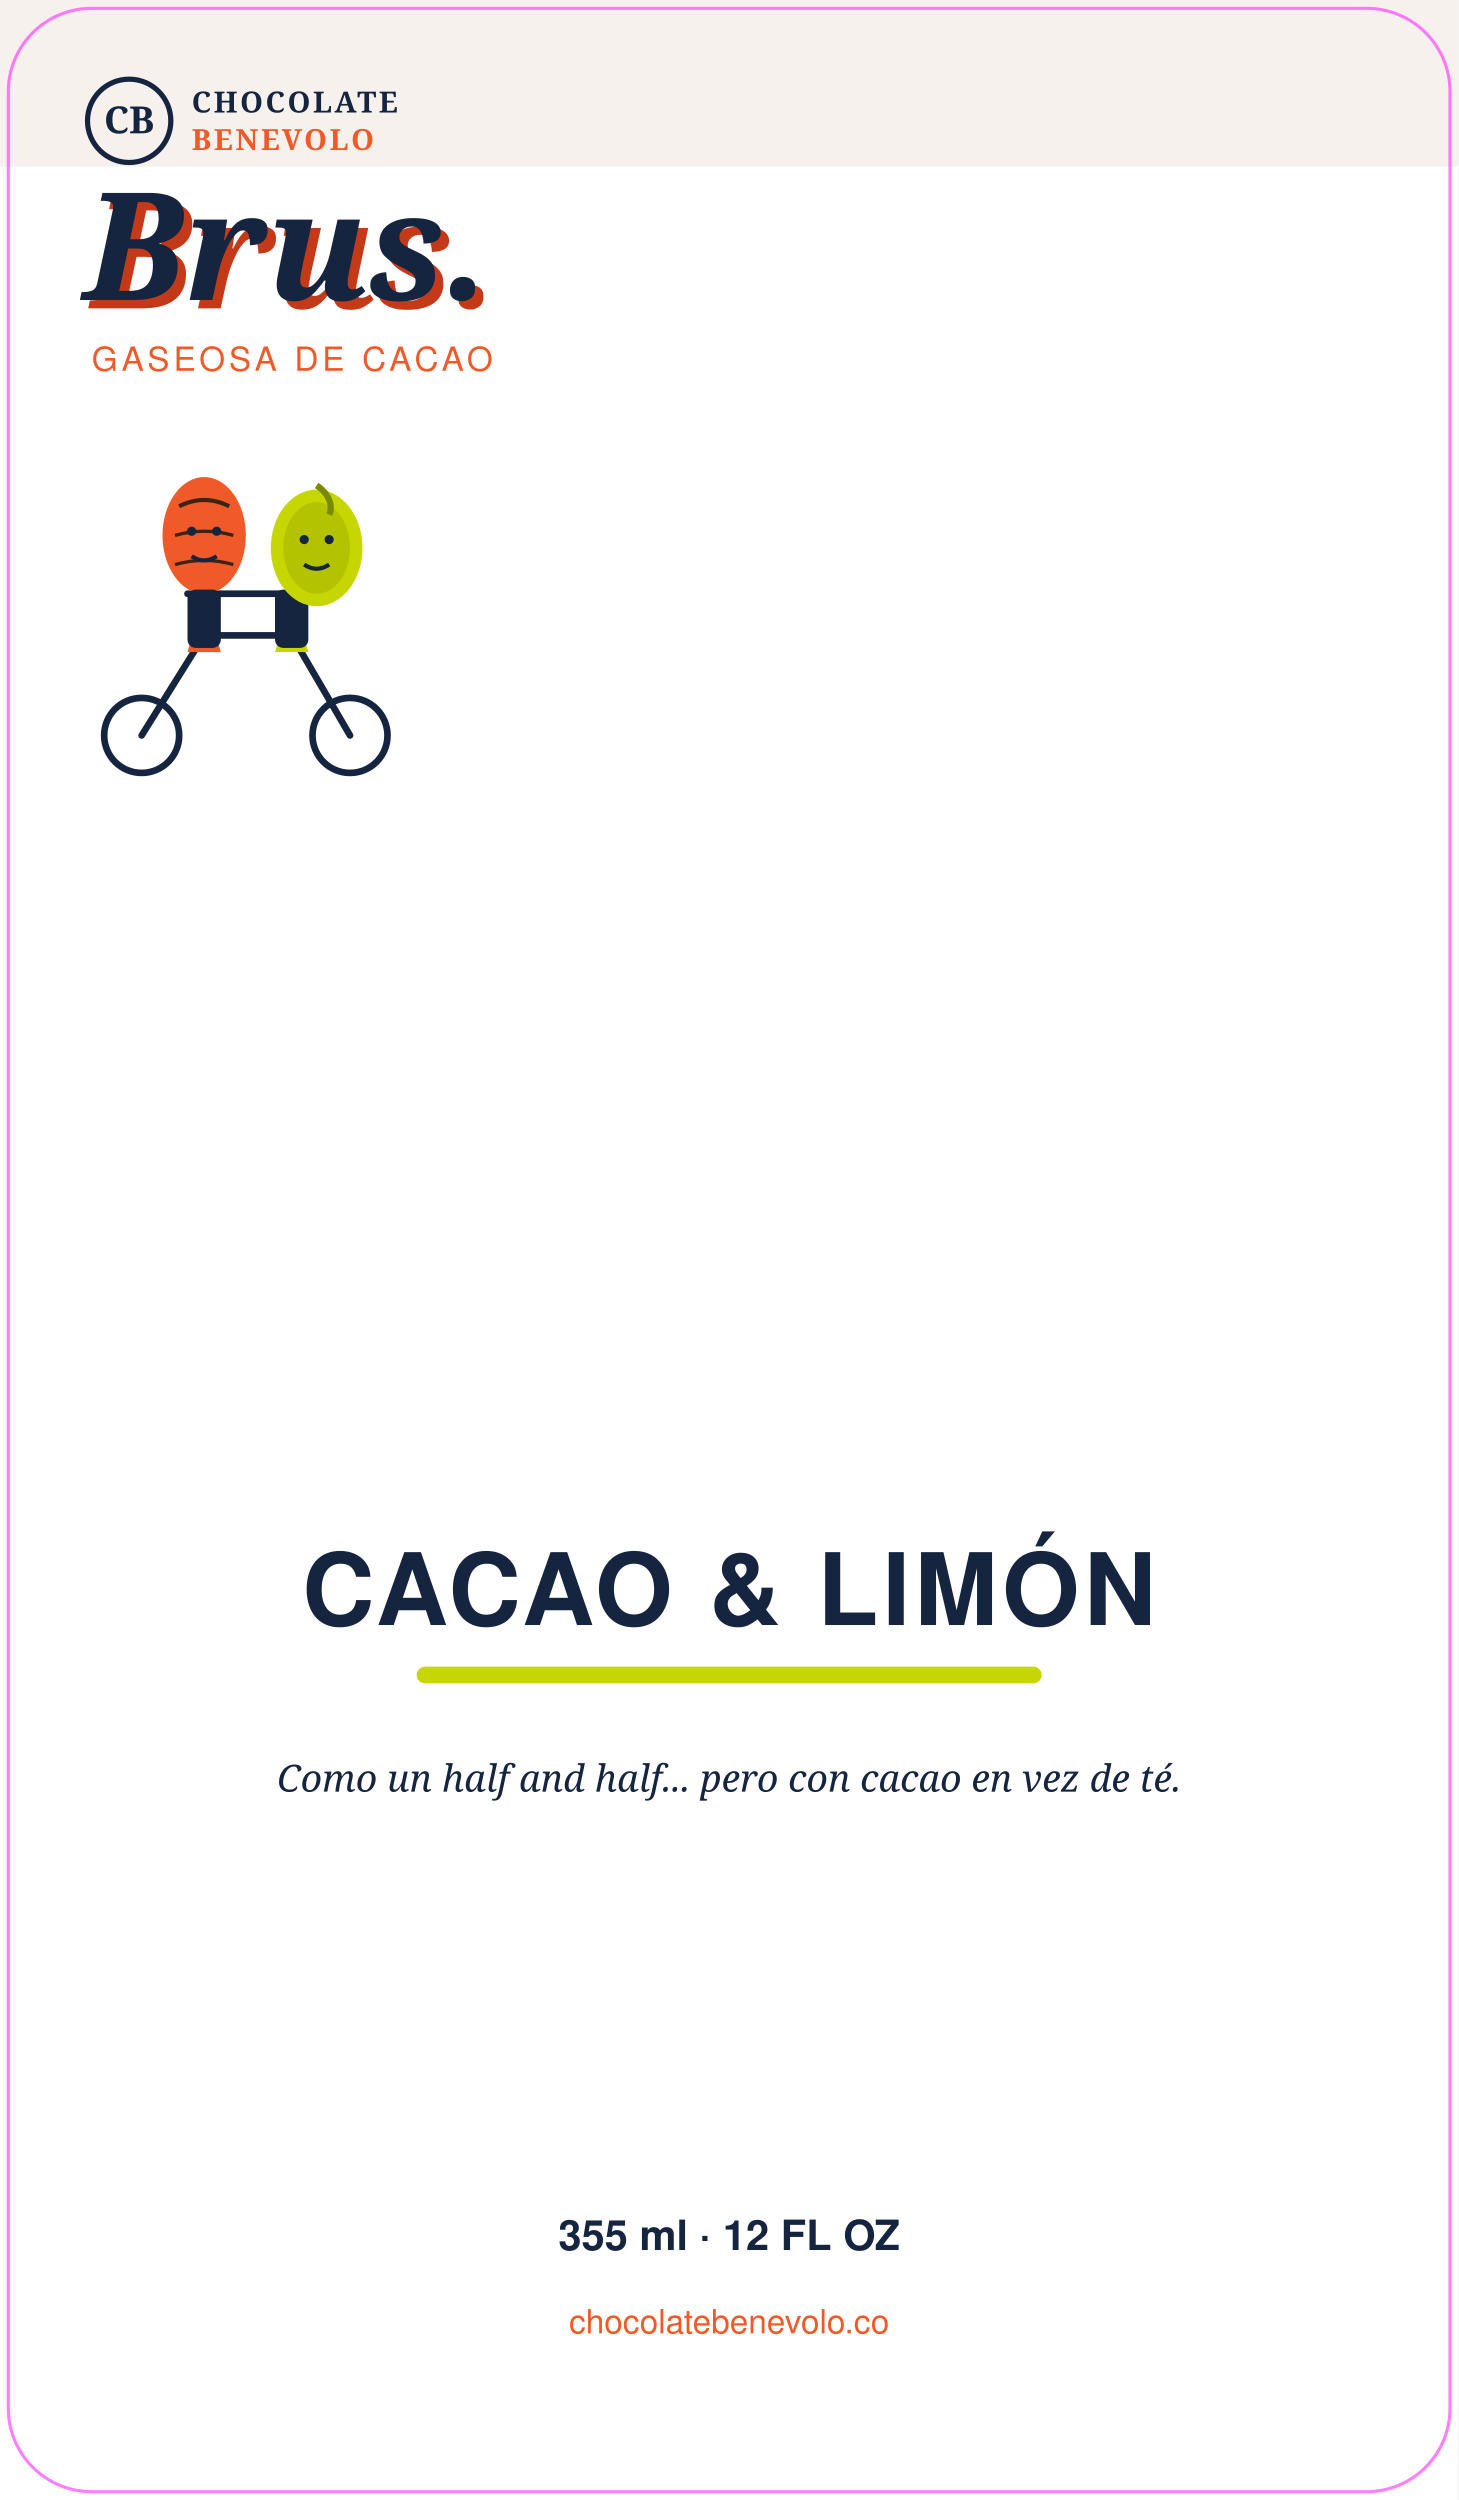
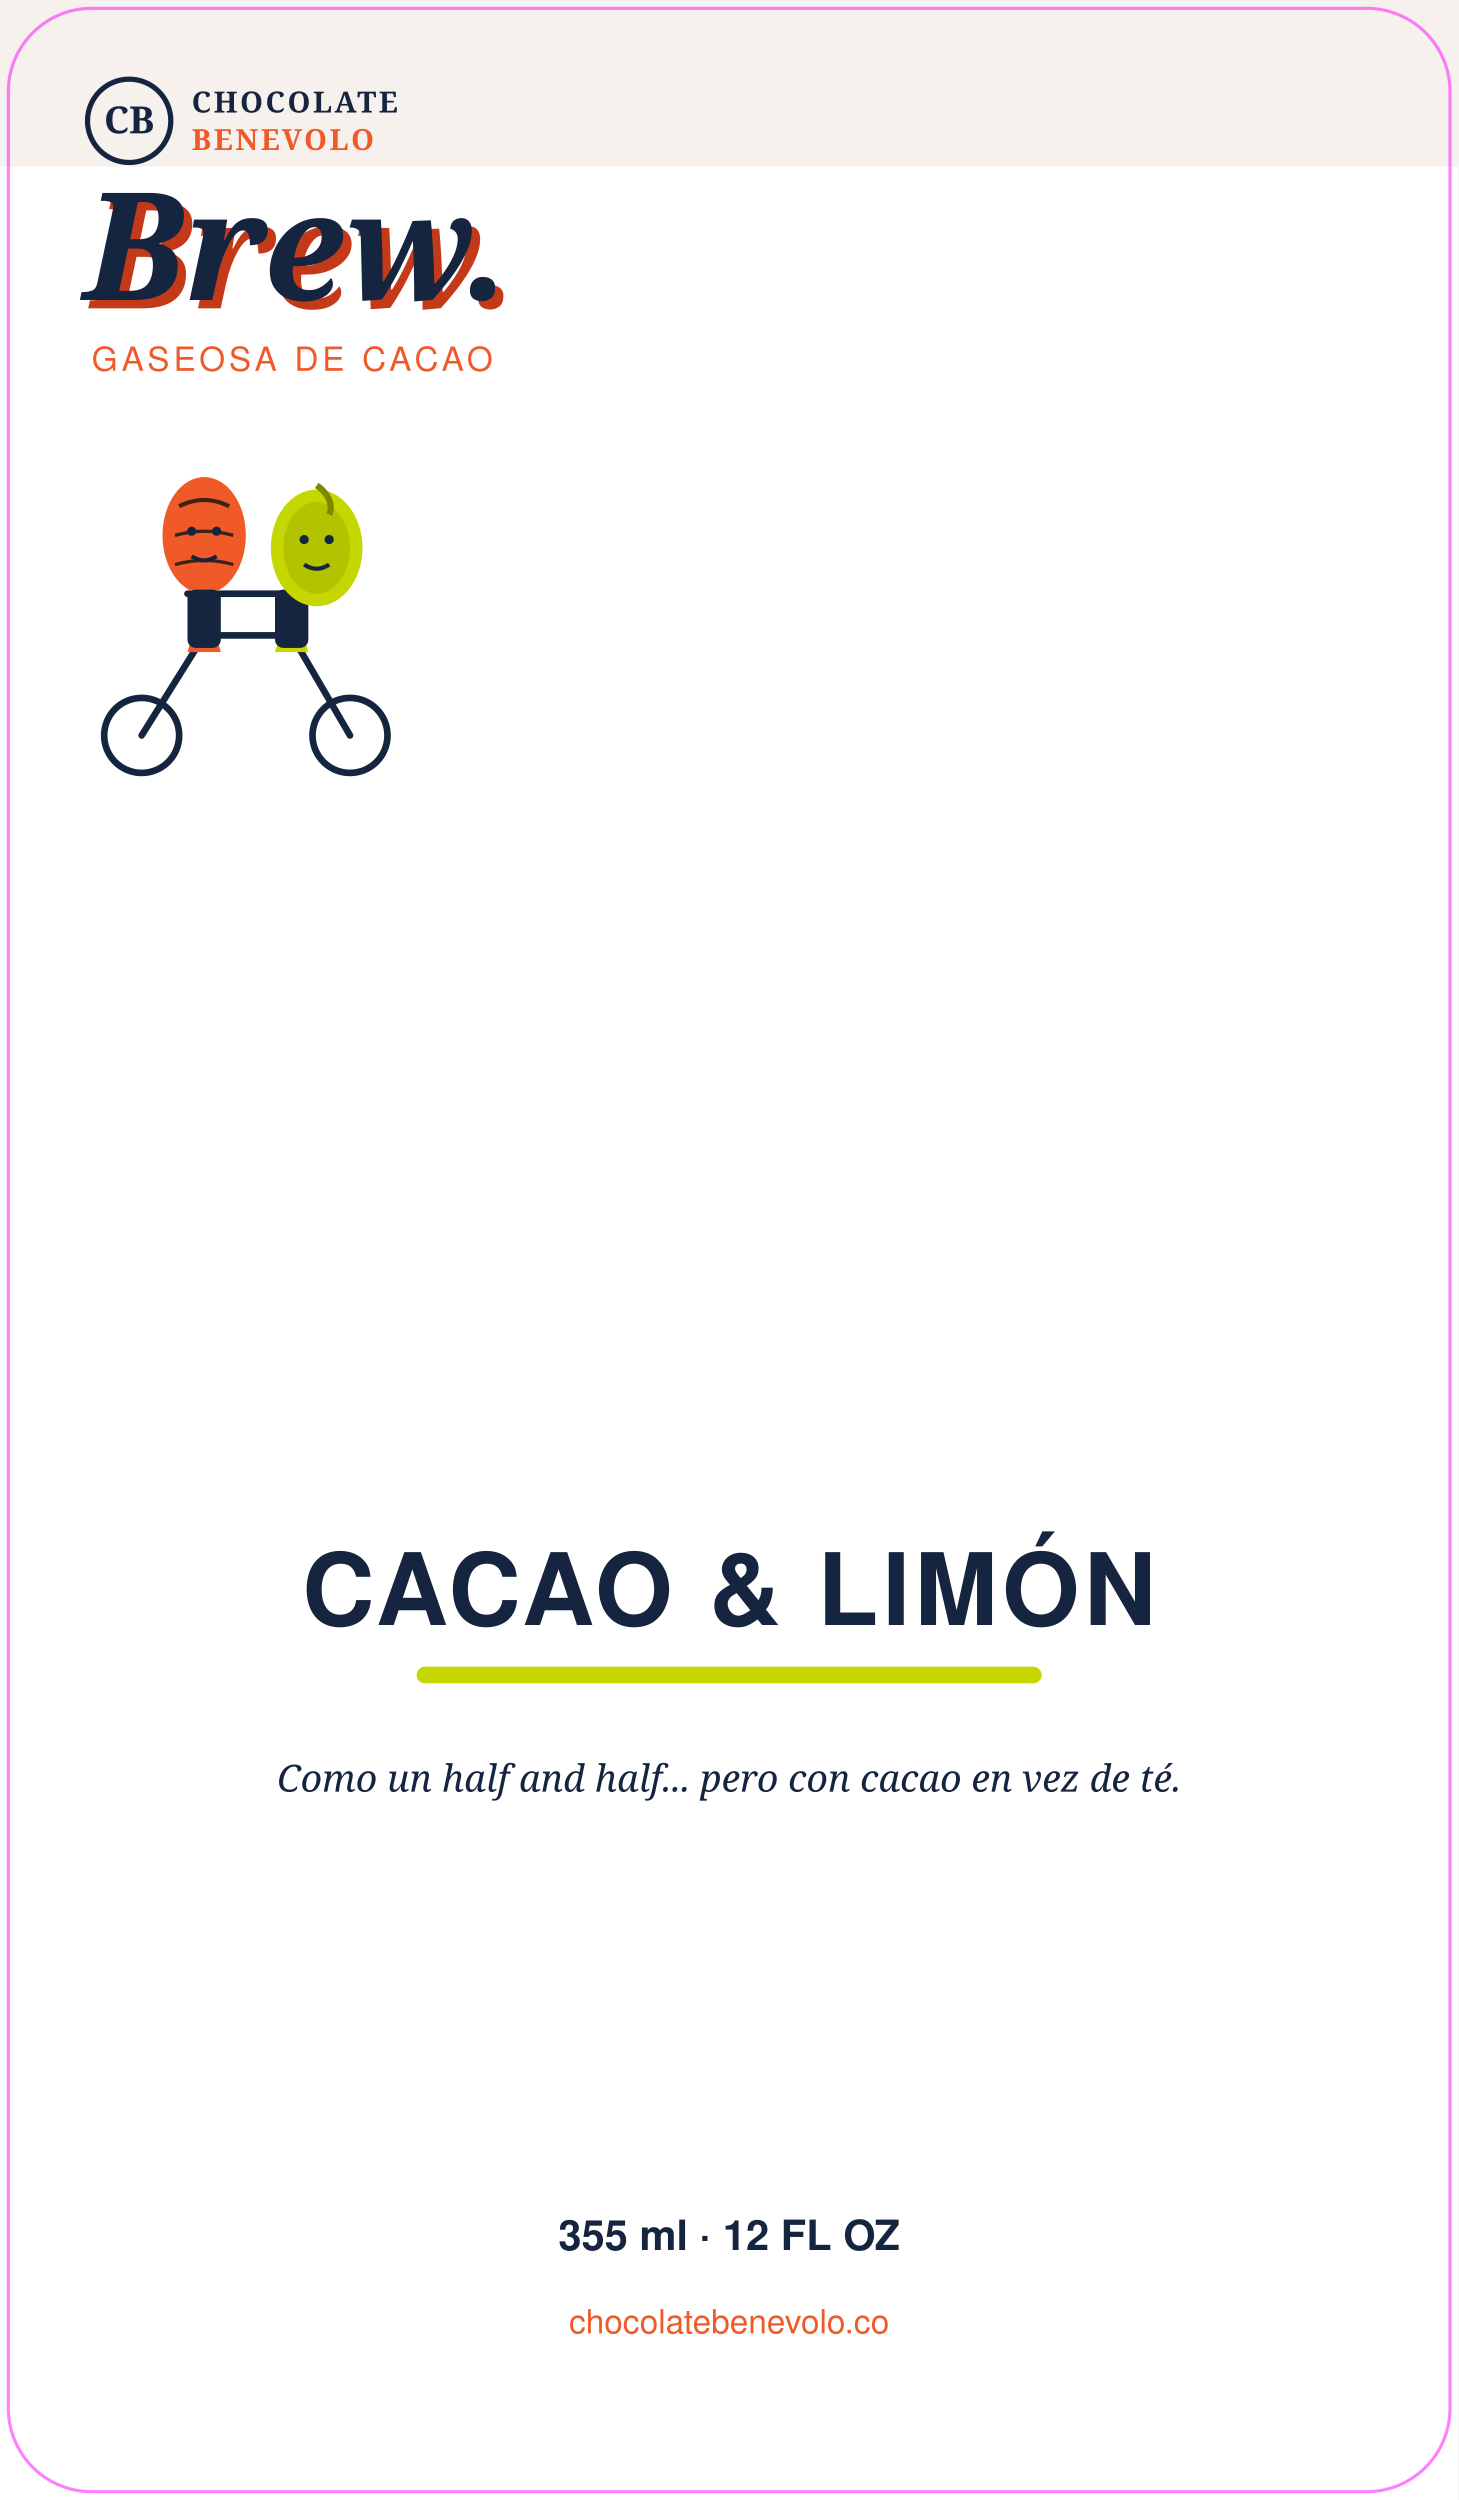
- <svg xmlns="http://www.w3.org/2000/svg" width="70mm" height="120mm" viewBox="0 0 700 1200" role="img" aria-label="Brus. CACAO &amp; LIMÓN">
+ <svg xmlns="http://www.w3.org/2000/svg" width="70mm" height="120mm" viewBox="0 0 700 1200" role="img" aria-label="Brew. CACAO &amp; LIMÓN">
  <g id="ARTWORK">
    <rect width="700" height="1200" fill="#FFFFFF" />
    <rect width="700" height="80" fill="#F7F1EE" />
    <g id="LOCKUP_CB" transform="translate(40,36)">
      <circle cx="22" cy="22" r="20" fill="none" stroke="#15243F" stroke-width="2.5" />
      <text x="22" y="28" text-anchor="middle" font-family="Georgia, serif" font-size="18" font-weight="700" fill="#15243F">CB</text>
      <text x="52" y="18" font-family="Georgia, serif" font-size="14" font-weight="700" fill="#15243F" letter-spacing="1.2">CHOCOLATE</text>
      <text x="52" y="36" font-family="Georgia, serif" font-size="14" font-weight="700" fill="#F05A28" letter-spacing="1.2">BENEVOLO</text>
    </g>
    <g id="WORDMARK">
-       <text x="44" y="148" font-family="Bodoni Moda, Didot, Georgia, serif" font-size="72" font-style="italic" font-weight="900" fill="#C43A18">Brus.</text>
-       <text x="40" y="144" font-family="Bodoni Moda, Didot, Georgia, serif" font-size="72" font-style="italic" font-weight="900" fill="#15243F">Brus.</text>
+       <text x="44" y="148" font-family="Bodoni Moda, Didot, Georgia, serif" font-size="72" font-style="italic" font-weight="900" fill="#C43A18">Brew.</text>
+       <text x="40" y="144" font-family="Bodoni Moda, Didot, Georgia, serif" font-size="72" font-style="italic" font-weight="900" fill="#15243F">Brew.</text>
    </g>
    <text x="44" y="178" font-family="Outfit, Helvetica, Arial, sans-serif" font-size="16" fill="#F05A28" letter-spacing="2">GASEOSA DE CACAO</text>
    <g id="DUO" transform="translate(20,185)">
      <g id="VEHICLE" fill="none" stroke="#15243F" stroke-width="3.2" stroke-linecap="round">
        <circle cx="48" cy="168" r="18" />
        <circle cx="148" cy="168" r="18" />
        <path d="M48 168 L78 120 L120 120 L148 168" />
        <path d="M78 120 L78 100" />
        <path d="M120 120 L120 100" />
        <path d="M70 100 H130" />
      </g>
      <g id="CACAO_RIDER">
        <path d="M78 100 L70 128 L86 128 Z" fill="#F05A28" />
        <ellipse cx="78" cy="72" rx="20" ry="28" fill="#F05A28" />
        <path d="M66 58 Q78 52 90 58" fill="none" stroke="#3D2314" stroke-width="2" />
        <path d="M64 72 Q78 68 92 72" fill="none" stroke="#3D2314" stroke-width="1.6" />
        <path d="M64 86 Q78 82 92 86" fill="none" stroke="#3D2314" stroke-width="1.6" />
        <circle cx="72" cy="70" r="2.2" fill="#15243F" />
        <circle cx="84" cy="70" r="2.2" fill="#15243F" />
        <path d="M72 82 Q78 86 84 82" fill="none" stroke="#15243F" stroke-width="2" />
        <rect x="70" y="98" width="16" height="28" rx="4" fill="#15243F" />
      </g>
      <g id="FLAVOR_RIDER">
        <path d="M120 100 L112 128 L128 128 Z" fill="#C6D600" />
        <rect x="112" y="98" width="16" height="28" rx="4" fill="#15243F" />
        <ellipse cx="132" cy="78" rx="22" ry="28" fill="#C6D600" />
        <ellipse cx="132" cy="78" rx="16" ry="22" fill="#7A8A00" opacity="0.25" />
        <path d="M132 48 C138 52 140 58 138 62" fill="none" stroke="#7A8A00" stroke-width="3" />
        <circle cx="126" cy="74" r="2.2" fill="#15243F" />
        <circle cx="138" cy="74" r="2.2" fill="#15243F" />
        <path d="M126 86 Q132 90 138 86" fill="none" stroke="#15243F" stroke-width="2" />
      </g>
    </g>
    <text x="350" y="780" text-anchor="middle" font-family="Outfit, Helvetica, Arial, sans-serif" font-size="48" font-weight="800" fill="#15243F" letter-spacing="2">CACAO &amp; LIMÓN</text>
    <rect x="200" y="800" width="300" height="8" rx="4" fill="#C6D600" />
    <text x="350" y="860" text-anchor="middle" font-family="Georgia, serif" font-size="18" font-style="italic" fill="#15243F">Como un half and half... pero con cacao en vez de té.</text>
    <text x="350" y="1080" text-anchor="middle" font-family="Outfit, Helvetica, Arial, sans-serif" font-size="20" font-weight="700" fill="#15243F">355 ml · 12 FL OZ</text>
    <text x="350" y="1120" text-anchor="middle" font-family="Outfit, Helvetica, Arial, sans-serif" font-size="16" fill="#F05A28">chocolatebenevolo.co</text>
  </g>
  <g id="DIELINE_CUT" fill="none" stroke="#FF00FF" stroke-width="1.5" opacity="0.5">
    <rect x="4" y="4" width="692" height="1192" rx="40" />
  </g>
</svg>
